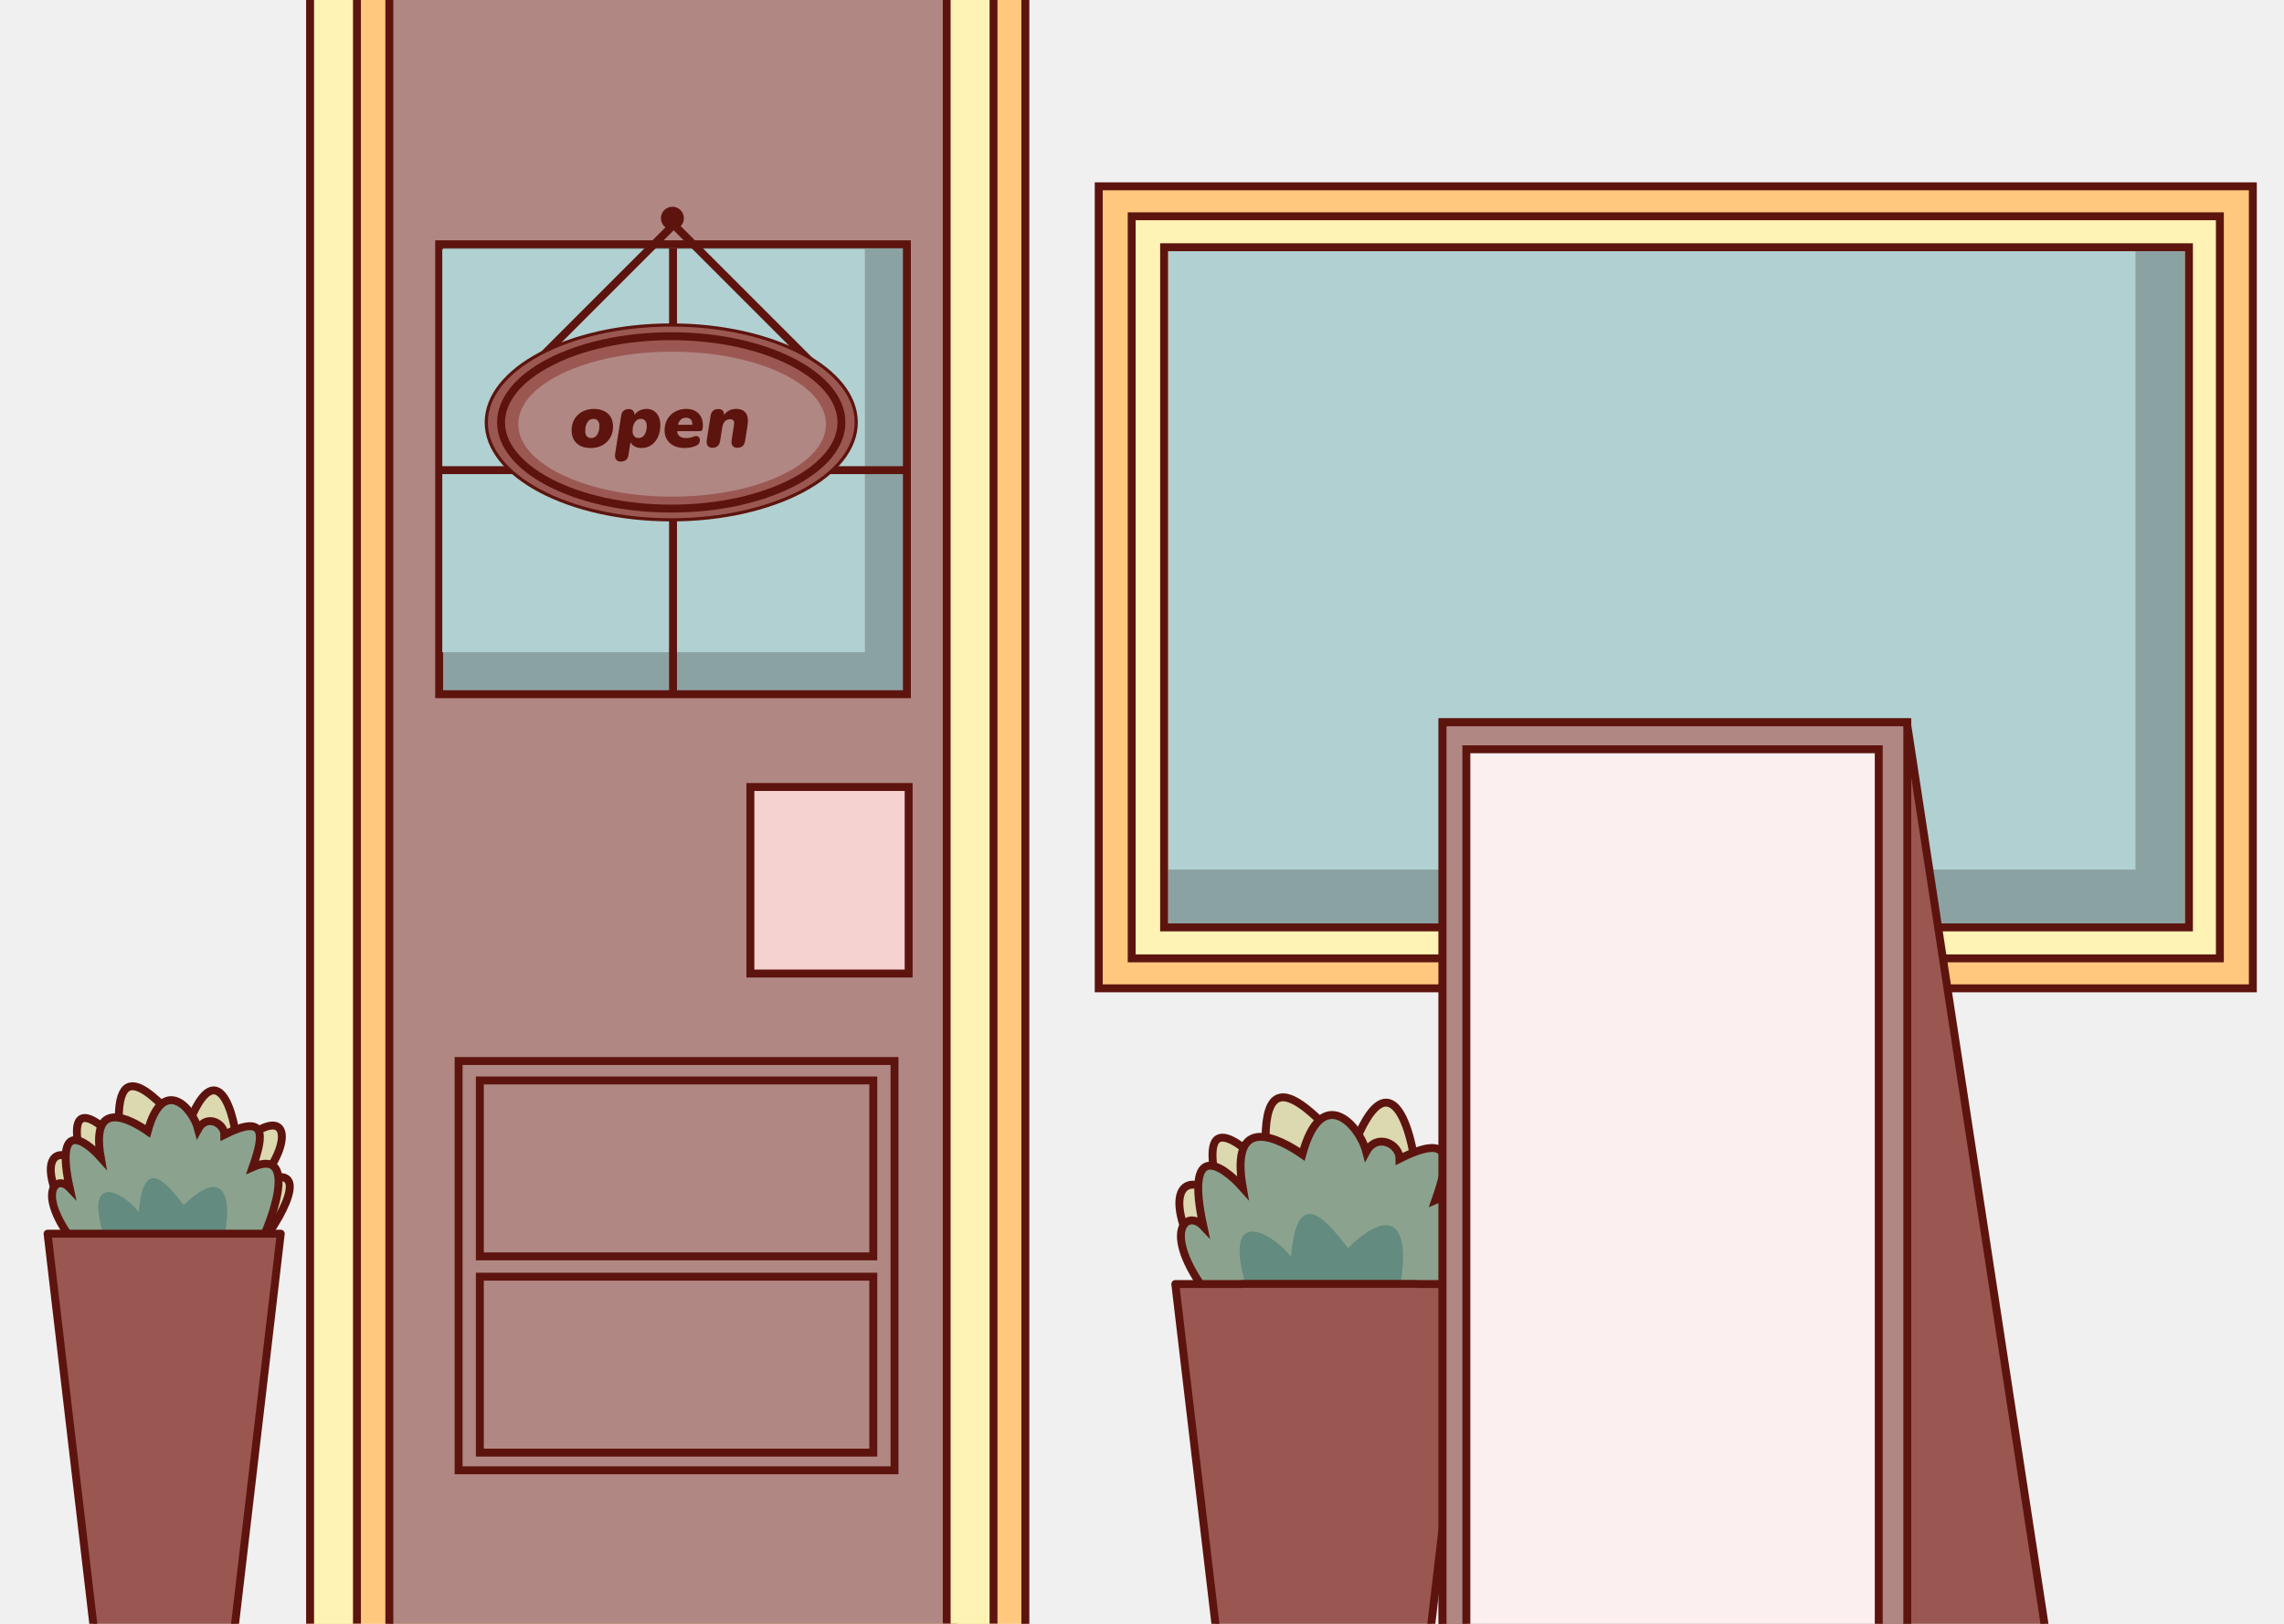
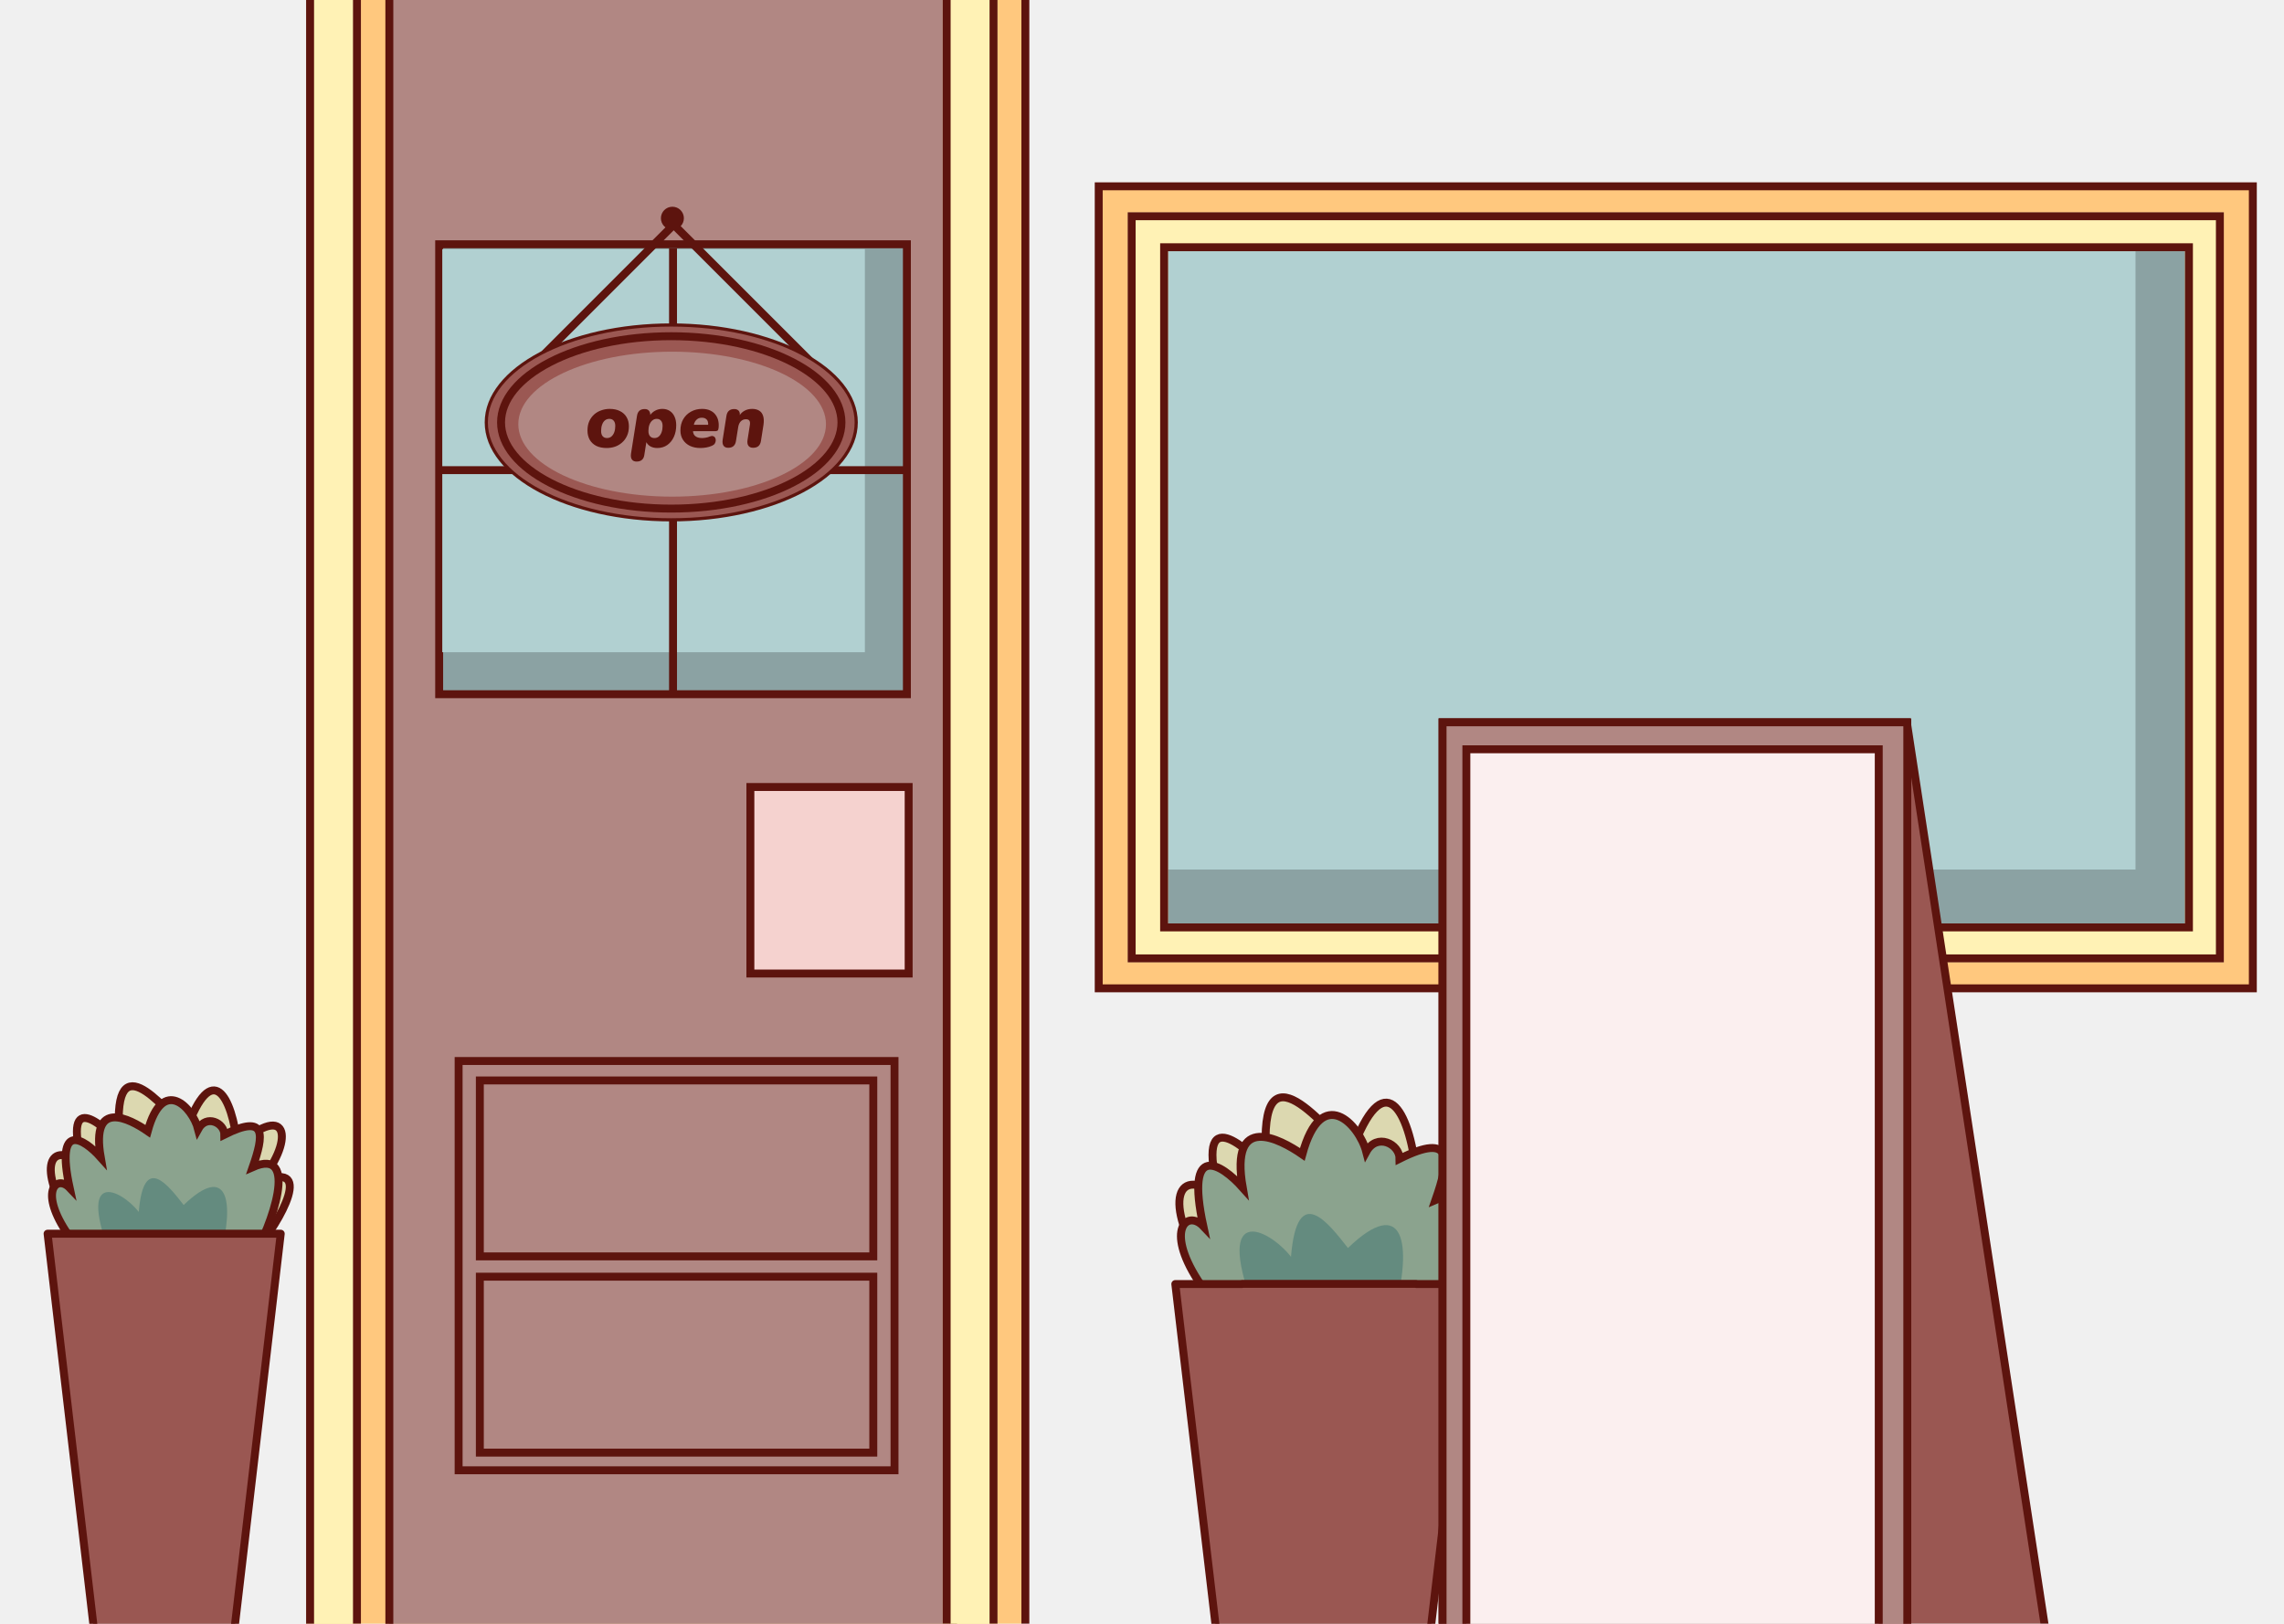
<svg xmlns="http://www.w3.org/2000/svg" width="1440" height="1024" viewBox="0 0 1440 1024" fill="none">
  <g clip-path="url(#clip0_85_3487)">
-     <path d="M223 -210.5H618.962C634.15 -210.5 646.462 -198.188 646.462 -183V1117.08C646.462 1132.27 634.15 1144.58 618.962 1144.58H223C207.812 1144.58 195.5 1132.27 195.5 1117.08V-183C195.5 -198.188 207.812 -210.5 223 -210.5Z" fill="#FFC87E" stroke="#5D140E" stroke-width="5" />
+     <mask id="path-1-inside-1_85_3487" fill="white">
+       <path d="M193 -183C193 -199.569 206.431 -213 223 -213H618.962C635.531 -213 648.962 -199.569 648.962 -183V1117.08C648.962 1133.65 635.531 1147.08 618.962 1147.08H223C206.431 1147.08 193 1133.65 193 1117.08V-183Z" />
+     </mask>
+     <path d="M193 -183C193 -199.569 206.431 -213 223 -213H618.962C635.531 -213 648.962 -199.569 648.962 -183V1117.08C648.962 1133.65 635.531 1147.08 618.962 1147.08H223C206.431 1147.08 193 1133.65 193 1117.08V-183Z" fill="#FFC87E" stroke="#5D140E" stroke-width="10" mask="url(#path-1-inside-1_85_3487)" />
    <rect x="245.472" y="-162.043" width="355.401" height="1306.38" fill="#B18783" stroke="#5D140E" stroke-width="5" />
    <rect x="276.883" y="154.046" width="294.887" height="283.739" fill="#8BA2A3" stroke="#5D140E" stroke-width="5" />
    <rect x="278.841" y="157.121" width="266.443" height="254.18" fill="#B1D0D1" />
    <path d="M278.285 296.473C278.285 296.473 367.294 296.473 424.326 296.473M570.368 296.473C570.368 296.473 481.359 296.473 424.326 296.473M424.326 296.473C424.326 245.97 424.326 156.562 424.326 156.562V436.383" stroke="#5D140E" stroke-width="5" />
-     <mask id="path-6-inside-1_85_3487" fill="white">
+     <mask id="path-6-inside-2_85_3487" fill="white">
      <path fill-rule="evenodd" clip-rule="evenodd" d="M628.896 -199.371H193V1160.46H227.559V-199.371H594.336V1160.46H628.896V-199.371Z" />
    </mask>
    <path fill-rule="evenodd" clip-rule="evenodd" d="M628.896 -199.371H193V1160.46H227.559V-199.371H594.336V1160.46H628.896V-199.371Z" fill="#FFF2B5" />
-     <path d="M193 -199.371V-204.371H188V-199.371H193ZM628.896 -199.371H633.896V-204.371H628.896V-199.371ZM193 1160.46H188V1165.46H193V1160.46ZM227.559 1160.46V1165.46H232.559V1160.46H227.559ZM227.559 -199.371V-204.371H222.559V-199.371H227.559ZM594.336 -199.371H599.336V-204.371H594.336V-199.371ZM594.336 1160.46H589.336V1165.46H594.336V1160.46ZM628.896 1160.46V1165.46H633.896V1160.46H628.896ZM193 -194.371H628.896V-204.371H193V-194.371ZM198 1160.46V-199.371H188V1160.46H198ZM227.559 1155.46H193V1165.46H227.559V1155.46ZM232.559 1160.46V-199.371H222.559V1160.46H232.559ZM227.559 -194.371H594.336V-204.371H227.559V-194.371ZM589.336 -199.371V1160.46H599.336V-199.371H589.336ZM628.896 1155.46H594.336V1165.46H628.896V1155.46ZM623.896 -199.371V1160.46H633.896V-199.371H623.896Z" fill="#5D140E" mask="url(#path-6-inside-1_85_3487)" />
+     <path d="M193 -199.371V-204.371H188V-199.371H193ZM628.896 -199.371H633.896V-204.371H628.896V-199.371ZM193 1160.46H188V1165.46H193V1160.46ZM227.559 1160.46V1165.46H232.559V1160.46H227.559ZM227.559 -199.371V-204.371H222.559V-199.371H227.559ZM594.336 -199.371H599.336V-204.371H594.336V-199.371ZM594.336 1160.46H589.336V1165.46H594.336V1160.46ZM628.896 1160.46V1165.46H633.896V1160.46H628.896ZM193 -194.371H628.896V-204.371H193V-194.371ZM198 1160.46V-199.371H188V1160.46H198ZM227.559 1155.46H193V1165.46H227.559V1155.46ZM232.559 1160.46V-199.371H222.559V1160.46H232.559ZM227.559 -194.371H594.336V-204.371H227.559V-194.371ZM589.336 -199.371V1160.46H599.336V-199.371H589.336ZM628.896 1155.46H594.336V1165.46H628.896V1155.46ZM623.896 -199.371V1160.46H633.896V-199.371H623.896Z" fill="#5D140E" mask="url(#path-6-inside-2_85_3487)" />
    <rect x="473.091" y="496.298" width="99.793" height="117.63" fill="#F5D2CF" stroke="#5D140E" stroke-width="5" />
    <rect x="302.523" y="681.356" width="248.065" height="110.942" stroke="#5D140E" stroke-width="5" />
    <rect x="289.147" y="669.094" width="274.82" height="258.098" stroke="#5D140E" stroke-width="5" />
    <rect x="302.523" y="805.104" width="248.065" height="110.942" stroke="#5D140E" stroke-width="5" />
    <circle cx="423.929" cy="137.613" r="7.246" fill="#5D140E" />
-     <mask id="path-13-inside-2_85_3487" fill="white">
+     <mask id="path-13-inside-3_85_3487" fill="white">
      <path d="M522.723 236.142L424.751 334.114L326.779 236.142L424.751 138.169L522.723 236.142Z" />
    </mask>
-     <path d="M424.751 138.169L428.287 134.634L424.751 131.098L421.215 134.634L424.751 138.169ZM330.314 239.677L428.287 141.705L421.215 134.634L323.243 232.606L330.314 239.677ZM421.215 141.705L519.188 239.677L526.259 232.606L428.287 134.634L421.215 141.705Z" fill="#5D140E" mask="url(#path-13-inside-2_85_3487)" />
+     <path d="M424.751 138.169L428.287 134.634L424.751 131.098L421.215 134.634L424.751 138.169ZM330.314 239.677L428.287 141.705L421.215 134.634L323.243 232.606L330.314 239.677ZM421.215 141.705L519.188 239.677L526.259 232.606L428.287 134.634L421.215 141.705Z" fill="#5D140E" mask="url(#path-13-inside-3_85_3487)" />
    <path d="M539.825 266.374C539.825 283.062 527.065 298.406 505.908 309.636C484.795 320.843 455.559 327.804 423.211 327.804C390.863 327.804 361.628 320.843 340.515 309.636C319.358 298.406 306.598 283.062 306.598 266.374C306.598 249.686 319.358 234.343 340.515 223.113C361.628 211.906 390.863 204.944 423.211 204.944C455.559 204.944 484.795 211.906 505.908 223.113C527.065 234.343 539.825 249.686 539.825 266.374Z" fill="#9B5853" stroke="#5D140E" stroke-width="2" />
    <ellipse cx="423.768" cy="267.49" rx="96.99" ry="45.708" fill="#B18783" />
    <path d="M530.521 266.375C530.521 280.664 519.284 294.223 499.709 304.358C480.26 314.428 453.218 320.73 423.211 320.73C393.204 320.73 366.162 314.428 346.713 304.358C327.138 294.223 315.901 280.664 315.901 266.375C315.901 252.085 327.138 238.526 346.713 228.391C366.162 218.321 393.204 212.019 423.211 212.019C453.218 212.019 480.26 218.321 499.709 228.391C519.284 238.526 530.521 252.085 530.521 266.375Z" stroke="#5D140E" stroke-width="5" />
    <rect x="692.714" y="117.488" width="727.639" height="505.77" fill="#FFC87E" stroke="#5D140E" stroke-width="5" />
    <rect x="725.147" y="149.921" width="658.053" height="444.681" fill="#8BA2A3" />
    <rect x="725.147" y="149.921" width="621.232" height="398.419" fill="#B1D0D1" />
-     <mask id="path-21-inside-3_85_3487" fill="white">
+     <mask id="path-21-inside-4_85_3487" fill="white">
      <path fill-rule="evenodd" clip-rule="evenodd" d="M1402.08 133.871H710.985V606.876H1402.08V133.871ZM1377.57 158.419H736.442V582.33H1377.57V158.419Z" />
    </mask>
    <path fill-rule="evenodd" clip-rule="evenodd" d="M1402.08 133.871H710.985V606.876H1402.08V133.871ZM1377.57 158.419H736.442V582.33H1377.57V158.419Z" fill="#FFF2B5" />
-     <path d="M710.985 133.871V128.871H705.985V133.871H710.985ZM1402.08 133.871H1407.08V128.871H1402.08V133.871ZM710.985 606.876H705.985V611.876H710.985V606.876ZM1402.08 606.876V611.876H1407.08V606.876H1402.08ZM736.442 158.419V153.419H731.442V158.419H736.442ZM1377.57 158.419H1382.57V153.419H1377.57V158.419ZM736.442 582.33H731.442V587.33H736.442V582.33ZM1377.57 582.33V587.33H1382.57V582.33H1377.57ZM710.985 138.871H1402.08V128.871H710.985V138.871ZM715.985 606.876V133.871H705.985V606.876H715.985ZM1402.08 601.876H710.985V611.876H1402.08V601.876ZM1397.08 133.871V606.876H1407.08V133.871H1397.08ZM736.442 163.419H1377.57V153.419H736.442V163.419ZM741.442 582.33V158.419H731.442V582.33H741.442ZM1377.57 577.33H736.442V587.33H1377.57V577.33ZM1372.57 158.419V582.33H1382.57V158.419H1372.57Z" fill="#5D140E" mask="url(#path-21-inside-3_85_3487)" />
-     <path d="M909.451 769.974C956.292 747.879 927.495 800.171 906.689 824.107C864.708 826.316 781.411 834.381 759.758 800.355C732.692 757.822 742.082 733.518 769.148 755.06C751.472 689.88 788.481 726.888 798.976 737.384C790.691 653.424 832.671 708.109 852.004 726.888C872.442 669.995 888.461 699.822 892.88 739.593C935.412 702.032 938.174 737.384 909.451 769.974Z" fill="#DCD8B0" stroke="#5D140E" stroke-width="5" />
-     <path d="M905.032 756.717C943.035 739.925 919.946 804.773 905.032 829.078C875.756 845.649 776.329 840.125 755.339 807.536C734.349 774.947 748.711 762.794 758.653 773.289C747.054 719.709 769.7 733.517 783.51 748.984C775.224 701.479 806.709 718.051 821.071 727.994C833.224 683.252 856.976 709.213 861.395 726.337C868.023 714.185 882.385 721.365 882.385 730.755C916.632 713.632 913.87 731.308 905.032 756.717Z" fill="#8BA38E" stroke="#5D140E" stroke-width="5" />
-     <path d="M849.843 787.02C885.195 752.994 890.719 784.259 879.119 827.344C860.157 836.562 814.643 833.103 792.9 831.287C763.072 756.717 799.578 774.316 813.939 792.544C817.806 745.04 837.691 771.554 849.843 787.02Z" fill="#648B7F" />
+     <path d="M710.985 133.871V128.871H705.985V133.871H710.985ZM1402.08 133.871H1407.08V128.871H1402.08V133.871ZM710.985 606.876H705.985V611.876H710.985V606.876ZM1402.08 606.876V611.876H1407.08V606.876H1402.08ZM736.442 158.419V153.419H731.442V158.419H736.442ZM1377.57 158.419H1382.57V153.419H1377.57V158.419ZM736.442 582.33H731.442V587.33H736.442V582.33ZM1377.57 582.33V587.33H1382.57V582.33H1377.57ZM710.985 138.871H1402.08V128.871H710.985V138.871ZM715.985 606.876V133.871H705.985V606.876H715.985ZM1402.08 601.876H710.985V611.876H1402.08V601.876ZM1397.08 133.871V606.876H1407.08V133.871H1397.08ZM736.442 163.419H1377.57V153.419H736.442V163.419ZM741.442 582.33V158.419H731.442V582.33H741.442ZM1377.57 577.33H736.442V587.33H1377.57V577.33ZM1372.57 158.419V582.33H1382.57V158.419H1372.57Z" fill="#5D140E" mask="url(#path-21-inside-4_85_3487)" />
+     <path d="M909.45 769.974C956.291 747.879 927.494 800.171 906.688 824.107C864.708 826.316 781.411 834.381 759.758 800.355C732.691 757.822 742.082 733.518 769.148 755.06C751.472 689.88 788.481 726.888 798.976 737.384C790.69 653.424 832.671 708.109 852.004 726.888C872.441 669.995 888.46 699.822 892.879 739.593C935.412 702.032 938.173 737.384 909.45 769.974Z" fill="#DCD8B0" stroke="#5D140E" stroke-width="5" />
+     <path d="M905.032 756.717C943.035 739.925 919.945 804.773 905.032 829.078C875.756 845.649 776.329 840.125 755.339 807.536C734.349 774.947 748.71 762.794 758.653 773.289C747.053 719.709 769.699 733.517 783.509 748.984C775.224 701.479 806.709 718.051 821.07 727.994C833.223 683.252 856.975 709.213 861.394 726.337C868.023 714.185 882.384 721.365 882.384 730.755C916.631 713.632 913.87 731.308 905.032 756.717Z" fill="#8BA38E" stroke="#5D140E" stroke-width="5" />
+     <path d="M849.842 787.02C885.194 752.994 890.718 784.259 879.118 827.344C860.156 836.562 814.642 833.103 792.899 831.287C763.071 756.717 799.577 774.316 813.938 792.544C817.805 745.04 837.69 771.554 849.842 787.02Z" fill="#648B7F" />
    <path fill-rule="evenodd" clip-rule="evenodd" d="M893 809.636H783V809.745H741L783 1165.81V1167.64H893V1103.75L927.681 809.745H893V809.636Z" fill="#9A5752" />
    <path d="M783 809.636H780.5C780.5 808.255 781.619 807.136 783 807.136V809.636ZM893 809.636V807.136C894.381 807.136 895.5 808.255 895.5 809.636H893ZM783 809.745H785.5C785.5 811.126 784.381 812.245 783 812.245V809.745ZM741 809.745L738.517 810.038C738.433 809.329 738.657 808.618 739.131 808.084C739.606 807.55 740.286 807.245 741 807.245V809.745ZM783 1165.81L785.483 1165.51C785.494 1165.61 785.5 1165.71 785.5 1165.81H783ZM783 1167.64V1170.14C781.619 1170.14 780.5 1169.02 780.5 1167.64H783ZM893 1167.64H895.5C895.5 1169.02 894.381 1170.14 893 1170.14V1167.64ZM893 1103.75H890.5C890.5 1103.66 890.506 1103.56 890.517 1103.46L893 1103.75ZM927.681 809.745V807.245C928.395 807.245 929.075 807.55 929.549 808.084C930.024 808.618 930.247 809.329 930.163 810.038L927.681 809.745ZM893 809.745V812.245C891.619 812.245 890.5 811.126 890.5 809.745H893ZM783 807.136H893V812.136H783V807.136ZM780.5 809.745V809.636H785.5V809.745H780.5ZM741 807.245H783V812.245H741V807.245ZM780.517 1166.1L738.517 810.038L743.483 809.452L785.483 1165.51L780.517 1166.1ZM780.5 1167.64V1165.81H785.5V1167.64H780.5ZM893 1170.14H783V1165.14H893V1170.14ZM895.5 1103.75V1167.64H890.5V1103.75H895.5ZM930.163 810.038L895.483 1104.05L890.517 1103.46L925.198 809.452L930.163 810.038ZM893 807.245H927.681V812.245H893V807.245ZM895.5 809.636V809.745H890.5V809.636H895.5Z" fill="#5D140E" />
-     <path d="M909.5 455.5H1202.21L1294.09 1057.5H909.5V455.5Z" fill="#9A5752" stroke="#5D140E" stroke-width="5" />
+     <mask id="path-28-inside-5_85_3487" fill="white">
+       <path d="M907 453H1204.36L1297 1060H907V453Z" />
+     </mask>
+     <path d="M907 453H1204.36L1297 1060H907V453Z" fill="#9A5752" stroke="#5D140E" stroke-width="10" mask="url(#path-28-inside-5_85_3487)" />
    <rect x="909.5" y="455.5" width="293" height="602" fill="#B18783" stroke="#5D140E" stroke-width="5" />
    <rect x="924.5" y="472.5" width="260" height="602" fill="#FBEFEF" stroke="#5D140E" stroke-width="5" />
    <path d="M162.797 746.47C199.723 729.052 177.021 770.275 160.619 789.145C127.524 790.887 61.858 797.244 44.788 770.42C23.451 736.89 30.853 717.73 52.191 734.713C38.256 683.329 67.432 712.504 75.705 720.778C69.173 654.589 102.268 697.699 117.509 712.504C133.621 667.652 146.249 691.167 149.733 722.52C183.263 692.909 185.44 720.778 162.797 746.47Z" fill="#DCD8B0" stroke="#5D140E" stroke-width="5" />
    <path d="M159.313 736.019C189.273 722.782 171.07 773.904 159.313 793.064C136.234 806.128 57.852 801.773 41.304 776.082C24.757 750.391 36.079 740.81 43.917 749.084C34.773 706.844 52.625 717.73 63.512 729.923C56.98 692.473 81.801 705.537 93.123 713.376C102.704 678.104 121.429 698.57 124.912 712.069C130.138 702.489 141.459 708.15 141.459 715.553C168.458 702.054 166.281 715.988 159.313 736.019Z" fill="#8BA38E" stroke="#5D140E" stroke-width="5" />
    <path d="M115.805 759.908C143.675 733.084 148.029 757.731 138.885 791.697C123.936 798.964 88.056 796.237 70.915 794.806C47.4 736.019 76.179 749.893 87.501 764.263C90.549 726.814 106.226 747.716 115.805 759.908Z" fill="#648B7F" />
    <path fill-rule="evenodd" clip-rule="evenodd" d="M177 778H144H67H63H30L63 1059.74V1060H63.031H144L177 778Z" fill="#9A5752" />
    <path d="M177 778V775.5C177.714 775.5 178.393 775.805 178.868 776.338C179.342 776.871 179.566 777.582 179.483 778.291L177 778ZM30 778L27.517 778.291C27.434 777.582 27.658 776.871 28.132 776.338C28.607 775.805 29.286 775.5 30 775.5V778ZM63 1059.74L65.483 1059.45C65.494 1059.54 65.5 1059.64 65.5 1059.74H63ZM63 1060V1062.5C61.619 1062.5 60.5 1061.38 60.5 1060H63ZM144 1060L146.483 1060.29C146.336 1061.55 145.268 1062.5 144 1062.5V1060ZM144 775.5H177V780.5H144V775.5ZM67 775.5H144V780.5H67V775.5ZM63 775.5H67V780.5H63V775.5ZM30 775.5H63V780.5H30V775.5ZM60.517 1060.03L27.517 778.291L32.483 777.709L65.483 1059.45L60.517 1060.03ZM60.5 1060V1059.74H65.5V1060H60.5ZM63.031 1062.5H63V1057.5H63.031V1062.5ZM144 1062.5H63.031V1057.5H144V1062.5ZM179.483 778.291L146.483 1060.29L141.517 1059.71L174.517 777.709L179.483 778.291Z" fill="#5D140E" />
-     <path d="M372.536 282.528C369.944 282.528 367.736 282.08 365.912 281.184C364.12 280.256 362.744 278.96 361.784 277.296C360.856 275.632 360.392 273.696 360.392 271.488C360.392 269.216 360.776 267.232 361.544 265.536C362.344 263.84 363.4 262.416 364.712 261.264C366.056 260.112 367.56 259.264 369.224 258.72C370.888 258.144 372.6 257.856 374.36 257.856C376.92 257.856 379.096 258.32 380.888 259.248C382.712 260.144 384.104 261.424 385.064 263.088C386.024 264.72 386.504 266.64 386.504 268.848C386.504 271.152 386.104 273.152 385.304 274.848C384.536 276.544 383.48 277.968 382.136 279.12C380.824 280.272 379.336 281.136 377.672 281.712C376.008 282.256 374.296 282.528 372.536 282.528ZM372.68 276.24C373.768 276.24 374.696 275.92 375.464 275.28C376.264 274.608 376.872 273.696 377.288 272.544C377.704 271.392 377.912 270.08 377.912 268.608C377.912 267.168 377.576 266.064 376.904 265.296C376.264 264.528 375.352 264.144 374.168 264.144C373.112 264.144 372.184 264.464 371.384 265.104C370.616 265.744 370.024 266.64 369.608 267.792C369.192 268.944 368.984 270.272 368.984 271.776C368.984 273.216 369.304 274.32 369.944 275.088C370.616 275.856 371.528 276.24 372.68 276.24ZM391.331 291.072C389.987 291.072 389.011 290.64 388.403 289.776C387.795 288.912 387.603 287.696 387.827 286.128L391.619 262.176C391.843 260.768 392.355 259.712 393.155 259.008C393.955 258.304 395.059 257.952 396.467 257.952C397.811 257.952 398.771 258.4 399.347 259.296C399.955 260.16 400.131 261.376 399.875 262.944L399.635 264.48L399.683 262.08C400.579 260.736 401.715 259.696 403.091 258.96C404.467 258.224 405.971 257.856 407.603 257.856C409.363 257.856 410.899 258.272 412.211 259.104C413.523 259.936 414.531 261.12 415.235 262.656C415.971 264.192 416.339 266.016 416.339 268.128C416.339 270.88 415.843 273.344 414.851 275.52C413.859 277.696 412.467 279.408 410.675 280.656C408.883 281.904 406.787 282.528 404.387 282.528C402.691 282.528 401.203 282.16 399.923 281.424C398.643 280.656 397.731 279.552 397.187 278.112L397.619 278.16L396.227 286.896C396.035 288.304 395.523 289.344 394.691 290.016C393.891 290.72 392.771 291.072 391.331 291.072ZM402.563 276.24C403.651 276.24 404.579 275.92 405.347 275.28C406.115 274.608 406.707 273.696 407.123 272.544C407.539 271.392 407.747 270.08 407.747 268.608C407.747 267.168 407.411 266.064 406.739 265.296C406.099 264.528 405.203 264.144 404.051 264.144C402.963 264.144 402.035 264.48 401.267 265.152C400.499 265.792 399.891 266.688 399.443 267.84C399.027 268.992 398.819 270.304 398.819 271.776C398.819 273.216 399.155 274.32 399.827 275.088C400.499 275.856 401.411 276.24 402.563 276.24ZM431.609 282.528C429.081 282.528 426.873 282.08 424.985 281.184C423.097 280.256 421.625 278.96 420.569 277.296C419.513 275.632 418.985 273.696 418.985 271.488C418.985 268.768 419.577 266.384 420.761 264.336C421.977 262.288 423.609 260.704 425.657 259.584C427.737 258.432 430.041 257.856 432.569 257.856C434.617 257.856 436.345 258.192 437.753 258.864C439.193 259.536 440.329 260.448 441.161 261.6C442.025 262.752 442.601 264.064 442.889 265.536C443.177 266.976 443.225 268.464 443.033 270C442.937 270.8 442.713 271.328 442.361 271.584C442.009 271.808 441.545 271.92 440.969 271.92H425.945L426.521 267.888H437.177L436.409 268.512C436.569 267.52 436.521 266.64 436.265 265.872C436.041 265.104 435.609 264.512 434.969 264.096C434.361 263.648 433.529 263.424 432.473 263.424C431.449 263.424 430.585 263.648 429.881 264.096C429.177 264.544 428.601 265.152 428.153 265.92C427.737 266.688 427.465 267.552 427.337 268.512L427.001 270.384C426.713 272.272 427.065 273.728 428.057 274.752C429.049 275.744 430.553 276.24 432.569 276.24C433.305 276.24 434.121 276.16 435.017 276C435.945 275.84 436.745 275.6 437.417 275.28C438.281 274.928 439.001 274.848 439.577 275.04C440.185 275.232 440.633 275.6 440.921 276.144C441.209 276.656 441.321 277.232 441.257 277.872C441.225 278.512 441.017 279.136 440.633 279.744C440.249 280.32 439.673 280.768 438.905 281.088C437.785 281.6 436.585 281.968 435.305 282.192C434.057 282.416 432.825 282.528 431.609 282.528ZM449.114 282.384C447.77 282.384 446.794 281.952 446.186 281.088C445.578 280.192 445.386 278.96 445.61 277.392L448.01 262.176C448.234 260.768 448.762 259.712 449.594 259.008C450.426 258.304 451.53 257.952 452.906 257.952C454.186 257.952 455.146 258.336 455.786 259.104C456.426 259.872 456.602 261.008 456.314 262.512L455.978 264.432V262.464C456.81 260.96 457.93 259.824 459.338 259.056C460.746 258.256 462.378 257.856 464.234 257.856C465.93 257.856 467.37 258.208 468.554 258.912C469.77 259.616 470.618 260.72 471.098 262.224C471.61 263.728 471.69 265.664 471.338 268.032L469.754 278.112C469.53 279.52 469.002 280.592 468.17 281.328C467.338 282.032 466.218 282.384 464.81 282.384C463.466 282.384 462.474 281.952 461.834 281.088C461.226 280.192 461.05 278.96 461.306 277.392L462.746 268.176C462.97 266.928 462.89 265.984 462.506 265.344C462.122 264.704 461.386 264.384 460.298 264.384C458.986 264.384 457.898 264.832 457.034 265.728C456.202 266.592 455.658 267.824 455.402 269.424L454.01 278.112C453.562 280.96 451.93 282.384 449.114 282.384Z" fill="#5D140E" />
+     <path d="M382.536 282.528C379.944 282.528 377.736 282.08 375.912 281.184C374.12 280.256 372.744 278.96 371.784 277.296C370.856 275.632 370.392 273.696 370.392 271.488C370.392 269.216 370.776 267.232 371.544 265.536C372.344 263.84 373.4 262.416 374.712 261.264C376.056 260.112 377.56 259.264 379.224 258.72C380.888 258.144 382.6 257.856 384.36 257.856C386.92 257.856 389.096 258.32 390.888 259.248C392.712 260.144 394.104 261.424 395.064 263.088C396.024 264.72 396.504 266.64 396.504 268.848C396.504 271.152 396.104 273.152 395.304 274.848C394.536 276.544 393.48 277.968 392.136 279.12C390.824 280.272 389.336 281.136 387.672 281.712C386.008 282.256 384.296 282.528 382.536 282.528ZM382.68 276.24C383.768 276.24 384.696 275.92 385.464 275.28C386.264 274.608 386.872 273.696 387.288 272.544C387.704 271.392 387.912 270.08 387.912 268.608C387.912 267.168 387.576 266.064 386.904 265.296C386.264 264.528 385.352 264.144 384.168 264.144C383.112 264.144 382.184 264.464 381.384 265.104C380.616 265.744 380.024 266.64 379.608 267.792C379.192 268.944 378.984 270.272 378.984 271.776C378.984 273.216 379.304 274.32 379.944 275.088C380.616 275.856 381.528 276.24 382.68 276.24ZM401.331 291.072C399.987 291.072 399.011 290.64 398.403 289.776C397.795 288.912 397.603 287.696 397.827 286.128L401.619 262.176C401.843 260.768 402.355 259.712 403.155 259.008C403.955 258.304 405.059 257.952 406.467 257.952C407.811 257.952 408.771 258.4 409.347 259.296C409.955 260.16 410.131 261.376 409.875 262.944L409.635 264.48L409.683 262.08C410.579 260.736 411.715 259.696 413.091 258.96C414.467 258.224 415.971 257.856 417.603 257.856C419.363 257.856 420.899 258.272 422.211 259.104C423.523 259.936 424.531 261.12 425.235 262.656C425.971 264.192 426.339 266.016 426.339 268.128C426.339 270.88 425.843 273.344 424.851 275.52C423.859 277.696 422.467 279.408 420.675 280.656C418.883 281.904 416.787 282.528 414.387 282.528C412.691 282.528 411.203 282.16 409.923 281.424C408.643 280.656 407.731 279.552 407.187 278.112L407.619 278.16L406.227 286.896C406.035 288.304 405.523 289.344 404.691 290.016C403.891 290.72 402.771 291.072 401.331 291.072ZM412.563 276.24C413.651 276.24 414.579 275.92 415.347 275.28C416.115 274.608 416.707 273.696 417.123 272.544C417.539 271.392 417.747 270.08 417.747 268.608C417.747 267.168 417.411 266.064 416.739 265.296C416.099 264.528 415.203 264.144 414.051 264.144C412.963 264.144 412.035 264.48 411.267 265.152C410.499 265.792 409.891 266.688 409.443 267.84C409.027 268.992 408.819 270.304 408.819 271.776C408.819 273.216 409.155 274.32 409.827 275.088C410.499 275.856 411.411 276.24 412.563 276.24ZM441.609 282.528C439.081 282.528 436.873 282.08 434.985 281.184C433.097 280.256 431.625 278.96 430.569 277.296C429.513 275.632 428.985 273.696 428.985 271.488C428.985 268.768 429.577 266.384 430.761 264.336C431.977 262.288 433.609 260.704 435.657 259.584C437.737 258.432 440.041 257.856 442.569 257.856C444.617 257.856 446.345 258.192 447.753 258.864C449.193 259.536 450.329 260.448 451.161 261.6C452.025 262.752 452.601 264.064 452.889 265.536C453.177 266.976 453.225 268.464 453.033 270C452.937 270.8 452.713 271.328 452.361 271.584C452.009 271.808 451.545 271.92 450.969 271.92H435.945L436.521 267.888H447.177L446.409 268.512C446.569 267.52 446.521 266.64 446.265 265.872C446.041 265.104 445.609 264.512 444.969 264.096C444.361 263.648 443.529 263.424 442.473 263.424C441.449 263.424 440.585 263.648 439.881 264.096C439.177 264.544 438.601 265.152 438.153 265.92C437.737 266.688 437.465 267.552 437.337 268.512L437.001 270.384C436.713 272.272 437.065 273.728 438.057 274.752C439.049 275.744 440.553 276.24 442.569 276.24C443.305 276.24 444.121 276.16 445.017 276C445.945 275.84 446.745 275.6 447.417 275.28C448.281 274.928 449.001 274.848 449.577 275.04C450.185 275.232 450.633 275.6 450.921 276.144C451.209 276.656 451.321 277.232 451.257 277.872C451.225 278.512 451.017 279.136 450.633 279.744C450.249 280.32 449.673 280.768 448.905 281.088C447.785 281.6 446.585 281.968 445.305 282.192C444.057 282.416 442.825 282.528 441.609 282.528ZM459.114 282.384C457.77 282.384 456.794 281.952 456.186 281.088C455.578 280.192 455.386 278.96 455.61 277.392L458.01 262.176C458.234 260.768 458.762 259.712 459.594 259.008C460.426 258.304 461.53 257.952 462.906 257.952C464.186 257.952 465.146 258.336 465.786 259.104C466.426 259.872 466.602 261.008 466.314 262.512L465.978 264.432V262.464C466.81 260.96 467.93 259.824 469.338 259.056C470.746 258.256 472.378 257.856 474.234 257.856C475.93 257.856 477.37 258.208 478.554 258.912C479.77 259.616 480.618 260.72 481.098 262.224C481.61 263.728 481.69 265.664 481.338 268.032L479.754 278.112C479.53 279.52 479.002 280.592 478.17 281.328C477.338 282.032 476.218 282.384 474.81 282.384C473.466 282.384 472.474 281.952 471.834 281.088C471.226 280.192 471.05 278.96 471.306 277.392L472.746 268.176C472.97 266.928 472.89 265.984 472.506 265.344C472.122 264.704 471.386 264.384 470.298 264.384C468.986 264.384 467.898 264.832 467.034 265.728C466.202 266.592 465.658 267.824 465.402 269.424L464.01 278.112C463.562 280.96 461.93 282.384 459.114 282.384Z" fill="#5D140E" />
  </g>
  <defs>
    <clipPath id="clip0_85_3487">
      <rect width="1440" height="1024" fill="white" />
    </clipPath>
  </defs>
</svg>
